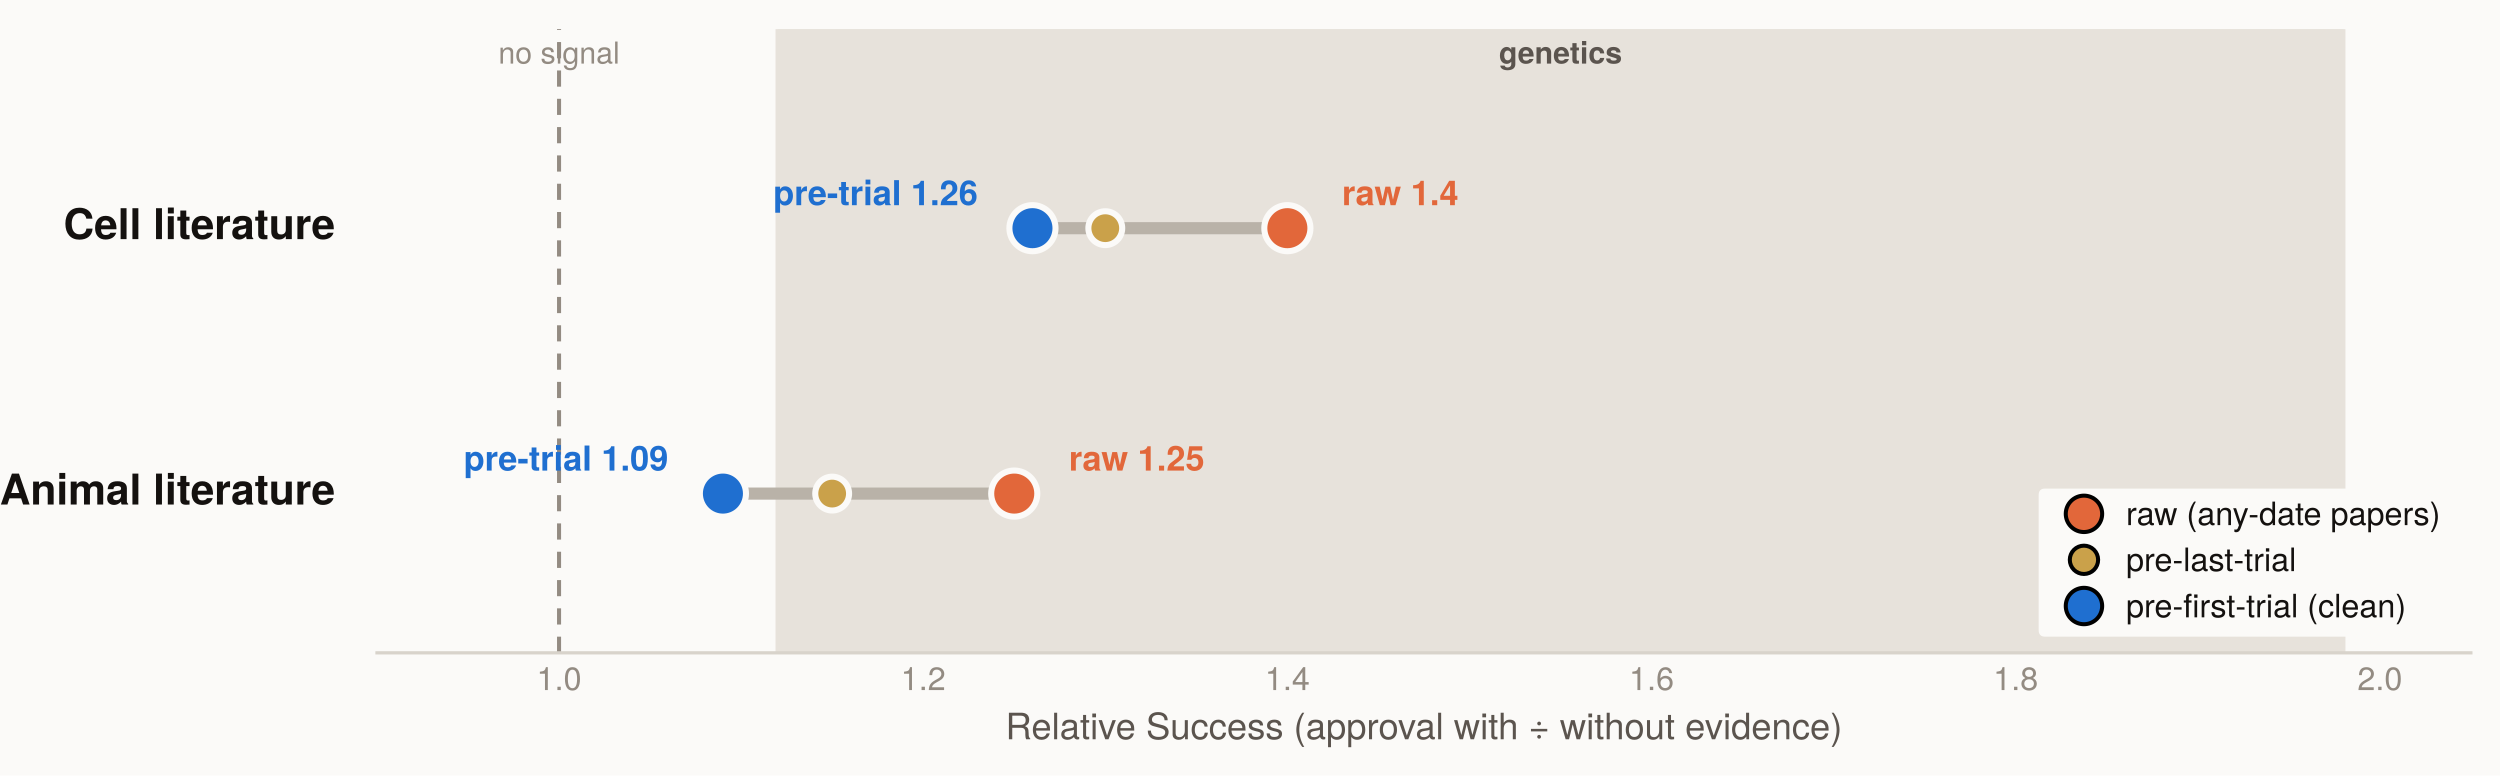
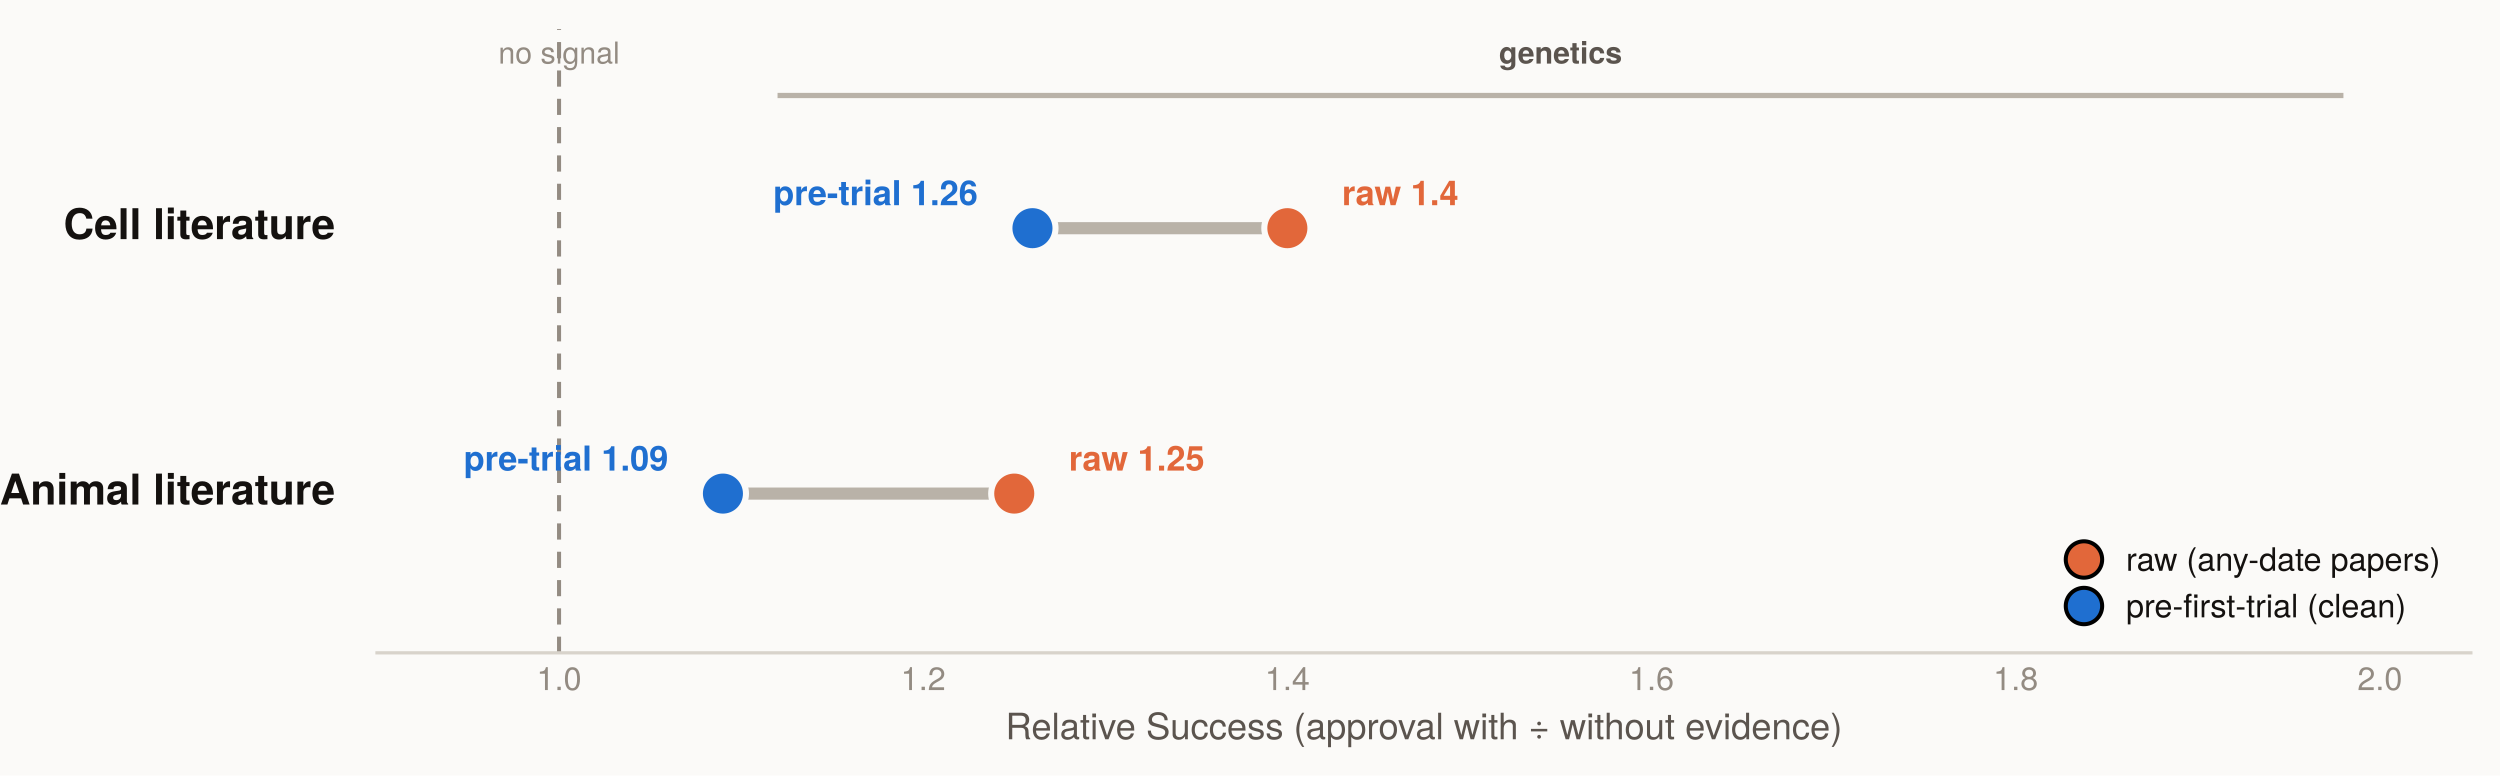
<svg xmlns="http://www.w3.org/2000/svg" xmlns:xlink="http://www.w3.org/1999/xlink" width="618.164pt" height="191.764pt" viewBox="0 0 618.164 191.764" version="1.1">
  <defs>
    <style type="text/css">*{stroke-linejoin: round; stroke-linecap: butt}</style>
  </defs>
  <g id="figure_1">
    <g id="patch_1">
      <path d="M 0 191.764  L 618.164 191.764  L 618.164 0  L 0 0  z " style="fill: #fbfaf8" />
    </g>
    <g id="axes_1">
      <g id="patch_2">
        <path d="M 93.212 161.424  L 610.964 161.424  L 610.964 7.2  L 93.212 7.2  z " style="fill: #fbfaf8" />
      </g>
-       <g id="patch_3">
-         <path d="M 192.261 161.424  L 579.449 161.424  L 579.449 7.2  L 192.261 7.2  z " clip-path="url(#p30edc3299e)" style="fill: #e7e2db; stroke: #e7e2db; stroke-linejoin: miter" />
+       <g id="line2d_1">
+         <path d="M 138.234 161.424  L 138.234 7.2  " clip-path="url(#p949a132ffd)" style="fill: none; stroke-dasharray: 4,3; stroke-dashoffset: 0; stroke: #938b82" />
      </g>
-       <g id="line2d_1">
-         <path d="M 138.234 161.424  L 138.234 7.2  " clip-path="url(#p30edc3299e)" style="fill: none; stroke-dasharray: 4,3; stroke-dashoffset: 0; stroke: #938b82" />
+       <g id="line2d_2">
+         <path d="M 192.261 23.607  L 579.449 23.607  " clip-path="url(#p949a132ffd)" style="fill: none; stroke: #b9b2a8; stroke-width: 1.3" />
      </g>
      <g id="matplotlib.axis_1">
        <g id="xtick_1">
-           <g id="line2d_2" />
+           <g id="line2d_3" />
          <g id="text_1">
            <text style="font-size: 8px; font-family: 'Helvetica Neue'; text-anchor: middle; fill: #938b82" x="138.234" y="170.637" transform="rotate(-0 138.2344 170.6365)">1.0</text>
          </g>
        </g>
        <g id="xtick_2">
-           <g id="line2d_3" />
+           <g id="line2d_4" />
          <g id="text_2">
            <text style="font-size: 8px; font-family: 'Helvetica Neue'; text-anchor: middle; fill: #938b82" x="228.278" y="170.637" transform="rotate(-0 228.2782 170.6365)">1.2</text>
          </g>
        </g>
        <g id="xtick_3">
-           <g id="line2d_4" />
+           <g id="line2d_5" />
          <g id="text_3">
            <text style="font-size: 8px; font-family: 'Helvetica Neue'; text-anchor: middle; fill: #938b82" x="318.322" y="170.637" transform="rotate(-0 318.322 170.6365)">1.4</text>
          </g>
        </g>
        <g id="xtick_4">
-           <g id="line2d_5" />
+           <g id="line2d_6" />
          <g id="text_4">
            <text style="font-size: 8px; font-family: 'Helvetica Neue'; text-anchor: middle; fill: #938b82" x="408.366" y="170.637" transform="rotate(-0 408.3659 170.6365)">1.6</text>
          </g>
        </g>
        <g id="xtick_5">
-           <g id="line2d_6" />
+           <g id="line2d_7" />
          <g id="text_5">
            <text style="font-size: 8px; font-family: 'Helvetica Neue'; text-anchor: middle; fill: #938b82" x="498.41" y="170.637" transform="rotate(-0 498.4097 170.6365)">1.8</text>
          </g>
        </g>
        <g id="xtick_6">
-           <g id="line2d_7" />
+           <g id="line2d_8" />
          <g id="text_6">
            <text style="font-size: 8px; font-family: 'Helvetica Neue'; text-anchor: middle; fill: #938b82" x="588.454" y="170.637" transform="rotate(-0 588.4535 170.6365)">2.0</text>
          </g>
        </g>
        <g id="text_7">
          <text style="font-size: 9px; font-family: 'Helvetica Neue'; text-anchor: middle; fill: #5b544e" x="352.088" y="182.791" transform="rotate(-0 352.0885 182.7912)">Relative Success (approval with ÷ without evidence)</text>
        </g>
      </g>
      <g id="matplotlib.axis_2" />
-       <g id="line2d_8">
-         <path d="M 255.291 56.42  L 318.322 56.42  " clip-path="url(#p30edc3299e)" style="fill: none; stroke: #b9b2a8; stroke-width: 3; stroke-linecap: round" />
+       <g id="line2d_9">
+         <path d="M 255.291 56.42  L 318.322 56.42  " clip-path="url(#p949a132ffd)" style="fill: none; stroke: #b9b2a8; stroke-width: 3; stroke-linecap: round" />
      </g>
-       <g id="line2d_9">
-         <path d="M 178.754 122.048  L 250.789 122.048  " clip-path="url(#p30edc3299e)" style="fill: none; stroke: #b9b2a8; stroke-width: 3; stroke-linecap: round" />
+       <g id="line2d_10">
+         <path d="M 178.754 122.048  L 250.789 122.048  " clip-path="url(#p949a132ffd)" style="fill: none; stroke: #b9b2a8; stroke-width: 3; stroke-linecap: round" />
      </g>
-       <g id="patch_4">
+       <g id="patch_3">
        <path d="M 93.212 161.424  L 610.964 161.424  " style="fill: none; stroke: #d8d3cb; stroke-width: 0.8; stroke-linejoin: miter; stroke-linecap: square" />
      </g>
      <g id="PathCollection_1">
        <defs>
-           <path id="m33b87b866f" d="M 0 5.701  C 1.512 5.701 2.962 5.1 4.031 4.031  C 5.1 2.962 5.701 1.512 5.701 0  C 5.701 -1.512 5.1 -2.962 4.031 -4.031  C 2.962 -5.1 1.512 -5.701 0 -5.701  C -1.512 -5.701 -2.962 -5.1 -4.031 -4.031  C -5.1 -2.962 -5.701 -1.512 -5.701 0  C -5.701 1.512 -5.1 2.962 -4.031 4.031  C -2.962 5.1 -1.512 5.701 0 5.701  z " style="stroke: #fbfaf8; stroke-width: 1.5" />
+           <path id="mc774ace2b0" d="M 0 5.701  C 1.512 5.701 2.962 5.1 4.031 4.031  C 5.1 2.962 5.701 1.512 5.701 0  C 5.701 -1.512 5.1 -2.962 4.031 -4.031  C 2.962 -5.1 1.512 -5.701 0 -5.701  C -1.512 -5.701 -2.962 -5.1 -4.031 -4.031  C -5.1 -2.962 -5.701 -1.512 -5.701 0  C -5.701 1.512 -5.1 2.962 -4.031 4.031  C -2.962 5.1 -1.512 5.701 0 5.701  z " style="stroke: #fbfaf8; stroke-width: 1.5" />
        </defs>
-         <g clip-path="url(#p30edc3299e)">
-           <use xlink:href="#m33b87b866f" x="318.322" y="56.42" style="fill: #e2673a; stroke: #fbfaf8; stroke-width: 1.5" />
+         <g clip-path="url(#p949a132ffd)">
+           <use xlink:href="#mc774ace2b0" x="318.322" y="56.42" style="fill: #e2673a; stroke: #fbfaf8; stroke-width: 1.5" />
        </g>
      </g>
      <g id="PathCollection_2">
        <defs>
-           <path id="me5b660e54c" d="M 0 4.183  C 1.109 4.183 2.174 3.743 2.958 2.958  C 3.743 2.174 4.183 1.109 4.183 0  C 4.183 -1.109 3.743 -2.174 2.958 -2.958  C 2.174 -3.743 1.109 -4.183 0 -4.183  C -1.109 -4.183 -2.174 -3.743 -2.958 -2.958  C -3.743 -2.174 -4.183 -1.109 -4.183 0  C -4.183 1.109 -3.743 2.174 -2.958 2.958  C -2.174 3.743 -1.109 4.183 0 4.183  z " style="stroke: #fbfaf8; stroke-width: 1.5" />
+           <path id="m3786e54742" d="M 0 5.701  C 1.512 5.701 2.962 5.1 4.031 4.031  C 5.1 2.962 5.701 1.512 5.701 0  C 5.701 -1.512 5.1 -2.962 4.031 -4.031  C 2.962 -5.1 1.512 -5.701 0 -5.701  C -1.512 -5.701 -2.962 -5.1 -4.031 -4.031  C -5.1 -2.962 -5.701 -1.512 -5.701 0  C -5.701 1.512 -5.1 2.962 -4.031 4.031  C -2.962 5.1 -1.512 5.701 0 5.701  z " style="stroke: #fbfaf8; stroke-width: 1.5" />
        </defs>
-         <g clip-path="url(#p30edc3299e)">
-           <use xlink:href="#me5b660e54c" x="273.3" y="56.42" style="fill: #caa14a; stroke: #fbfaf8; stroke-width: 1.5" />
-         </g>
-       </g>
-       <g id="PathCollection_3">
-         <defs>
-           <path id="m1f011a822b" d="M 0 5.701  C 1.512 5.701 2.962 5.1 4.031 4.031  C 5.1 2.962 5.701 1.512 5.701 0  C 5.701 -1.512 5.1 -2.962 4.031 -4.031  C 2.962 -5.1 1.512 -5.701 0 -5.701  C -1.512 -5.701 -2.962 -5.1 -4.031 -4.031  C -5.1 -2.962 -5.701 -1.512 -5.701 0  C -5.701 1.512 -5.1 2.962 -4.031 4.031  C -2.962 5.1 -1.512 5.701 0 5.701  z " style="stroke: #fbfaf8; stroke-width: 1.5" />
-         </defs>
-         <g clip-path="url(#p30edc3299e)">
-           <use xlink:href="#m1f011a822b" x="255.291" y="56.42" style="fill: #1f6fd0; stroke: #fbfaf8; stroke-width: 1.5" />
+         <g clip-path="url(#p949a132ffd)">
+           <use xlink:href="#m3786e54742" x="255.291" y="56.42" style="fill: #1f6fd0; stroke: #fbfaf8; stroke-width: 1.5" />
        </g>
      </g>
      <g id="text_8">
        <text style="font-weight: 700; font-size: 8.5px; font-family: 'Helvetica Neue'; text-anchor: start; fill: #e2673a" x="331.829" y="50.743" transform="rotate(-0 331.8286 50.74254)">raw 1.4</text>
      </g>
      <g id="text_9">
        <text style="font-weight: 700; font-size: 8.5px; font-family: 'Helvetica Neue'; text-anchor: end; fill: #1f6fd0" x="241.785" y="50.743" transform="rotate(-0 241.7848 50.74254)">pre-trial 1.26</text>
      </g>
      <g id="text_10">
        <text style="font-weight: 700; font-size: 10.5px; font-family: 'Helvetica Neue'; text-anchor: end; fill: #14110f" x="82.857" y="59.135" transform="rotate(-0 82.85742 59.13484)">Cell literature</text>
      </g>
-       <g id="PathCollection_4">
-         <g clip-path="url(#p30edc3299e)">
-           <use xlink:href="#m33b87b866f" x="250.789" y="122.048" style="fill: #e2673a; stroke: #fbfaf8; stroke-width: 1.5" />
+       <g id="PathCollection_3">
+         <g clip-path="url(#p949a132ffd)">
+           <use xlink:href="#mc774ace2b0" x="250.789" y="122.048" style="fill: #e2673a; stroke: #fbfaf8; stroke-width: 1.5" />
        </g>
      </g>
-       <g id="PathCollection_5">
-         <g clip-path="url(#p30edc3299e)">
-           <use xlink:href="#me5b660e54c" x="205.767" y="122.048" style="fill: #caa14a; stroke: #fbfaf8; stroke-width: 1.5" />
-         </g>
-       </g>
-       <g id="PathCollection_6">
-         <g clip-path="url(#p30edc3299e)">
-           <use xlink:href="#m1f011a822b" x="178.754" y="122.048" style="fill: #1f6fd0; stroke: #fbfaf8; stroke-width: 1.5" />
+       <g id="PathCollection_4">
+         <g clip-path="url(#p949a132ffd)">
+           <use xlink:href="#m3786e54742" x="178.754" y="122.048" style="fill: #1f6fd0; stroke: #fbfaf8; stroke-width: 1.5" />
        </g>
      </g>
      <g id="text_11">
        <text style="font-weight: 700; font-size: 8.5px; font-family: 'Helvetica Neue'; text-anchor: start; fill: #e2673a" x="264.296" y="116.37" transform="rotate(-0 264.2957 116.3698)">raw 1.25</text>
      </g>
      <g id="text_12">
        <text style="font-weight: 700; font-size: 8.5px; font-family: 'Helvetica Neue'; text-anchor: end; fill: #1f6fd0" x="165.248" y="116.37" transform="rotate(-0 165.2475 116.3698)">pre-trial 1.09</text>
      </g>
      <g id="text_13">
        <text style="font-weight: 700; font-size: 10.5px; font-family: 'Helvetica Neue'; text-anchor: end; fill: #14110f" x="82.857" y="124.762" transform="rotate(-0 82.85742 124.7621)">Animal literature</text>
      </g>
      <g id="text_14">
        <text style="font-size: 7.5px; font-family: 'Helvetica Neue'; text-anchor: middle; fill: #938b82" x="138.234" y="15.732" transform="rotate(-0 138.2344 15.73154)">no signal</text>
      </g>
      <g id="text_15">
        <text style="font-weight: 700; font-size: 7.5px; font-family: 'Helvetica Neue'; text-anchor: middle; fill: #5b544e" x="385.855" y="15.732" transform="rotate(-0 385.8549 15.73154)">genetics</text>
      </g>
      <g id="legend_1">
-         <g id="patch_5">
-           <path d="M 505.692 157.424  L 605.364 157.424  Q 606.964 157.424 606.964 155.824  L 606.964 122.408  Q 606.964 120.808 605.364 120.808  L 505.692 120.808  Q 504.092 120.808 504.092 122.408  L 504.092 155.824  Q 504.092 157.424 505.692 157.424  z " style="fill: #fbfaf8" />
+         <g id="patch_4">
+           <path d="M 505.692 157.424  L 605.364 157.424  Q 606.964 157.424 606.964 155.824  L 606.964 133.696  Q 606.964 132.096 605.364 132.096  L 505.692 132.096  Q 504.092 132.096 504.092 133.696  L 504.092 155.824  Q 504.092 157.424 505.692 157.424  z " style="fill: #fbfaf8" />
        </g>
-         <g id="line2d_10">
-           <path d="M 507.292 127.055  L 515.292 127.055  L 523.292 127.055  " style="fill: none; stroke: #000000; stroke-opacity: 0; stroke-width: 1.5; stroke-linecap: square" />
+         <g id="line2d_11">
+           <path d="M 507.292 138.344  L 515.292 138.344  L 523.292 138.344  " style="fill: none; stroke: #000000; stroke-opacity: 0; stroke-width: 1.5; stroke-linecap: square" />
          <defs>
-             <path id="m6d73f49c0d" d="M 0 4.5  C 1.193 4.5 2.338 4.026 3.182 3.182  C 4.026 2.338 4.5 1.193 4.5 0  C 4.5 -1.193 4.026 -2.338 3.182 -3.182  C 2.338 -4.026 1.193 -4.5 0 -4.5  C -1.193 -4.5 -2.338 -4.026 -3.182 -3.182  C -4.026 -2.338 -4.5 -1.193 -4.5 0  C -4.5 1.193 -4.026 2.338 -3.182 3.182  C -2.338 4.026 -1.193 4.5 0 4.5  z " style="stroke: #000000" />
+             <path id="mc415d57889" d="M 0 4.5  C 1.193 4.5 2.338 4.026 3.182 3.182  C 4.026 2.338 4.5 1.193 4.5 0  C 4.5 -1.193 4.026 -2.338 3.182 -3.182  C 2.338 -4.026 1.193 -4.5 0 -4.5  C -1.193 -4.5 -2.338 -4.026 -3.182 -3.182  C -4.026 -2.338 -4.5 -1.193 -4.5 0  C -4.5 1.193 -4.026 2.338 -3.182 3.182  C -2.338 4.026 -1.193 4.5 0 4.5  z " style="stroke: #000000" />
          </defs>
          <g>
-             <use xlink:href="#m6d73f49c0d" x="515.292" y="127.055" style="fill: #e2673a; stroke: #000000" />
+             <use xlink:href="#mc415d57889" x="515.292" y="138.344" style="fill: #e2673a; stroke: #000000" />
          </g>
        </g>
        <g id="text_16">
-           <text style="font-size: 8px; font-family: 'Helvetica Neue'; text-anchor: start; fill: #14110f" x="525.692" y="129.855" transform="rotate(-0 525.692 129.8553)">raw (any-date papers)</text>
-         </g>
-         <g id="line2d_11">
-           <path d="M 507.292 138.424  L 515.292 138.424  L 523.292 138.424  " style="fill: none; stroke: #000000; stroke-opacity: 0; stroke-width: 1.5; stroke-linecap: square" />
-           <defs>
-             <path id="ma2d16e6693" d="M 0 3.5  C 0.928 3.5 1.819 3.131 2.475 2.475  C 3.131 1.819 3.5 0.928 3.5 0  C 3.5 -0.928 3.131 -1.819 2.475 -2.475  C 1.819 -3.131 0.928 -3.5 0 -3.5  C -0.928 -3.5 -1.819 -3.131 -2.475 -2.475  C -3.131 -1.819 -3.5 -0.928 -3.5 0  C -3.5 0.928 -3.131 1.819 -2.475 2.475  C -1.819 3.131 -0.928 3.5 0 3.5  z " style="stroke: #000000" />
-           </defs>
-           <g>
-             <use xlink:href="#ma2d16e6693" x="515.292" y="138.424" style="fill: #caa14a; stroke: #000000" />
-           </g>
-         </g>
-         <g id="text_17">
-           <text style="font-size: 8px; font-family: 'Helvetica Neue'; text-anchor: start; fill: #14110f" x="525.692" y="141.224" transform="rotate(-0 525.692 141.224)">pre-last-trial</text>
+           <text style="font-size: 8px; font-family: 'Helvetica Neue'; text-anchor: start; fill: #14110f" x="525.692" y="141.144" transform="rotate(-0 525.692 141.144)">raw (any-date papers)</text>
        </g>
        <g id="line2d_12">
          <path d="M 507.292 149.848  L 515.292 149.848  L 523.292 149.848  " style="fill: none; stroke: #000000; stroke-opacity: 0; stroke-width: 1.5; stroke-linecap: square" />
          <defs>
-             <path id="m8804c6a7f7" d="M 0 4.5  C 1.193 4.5 2.338 4.026 3.182 3.182  C 4.026 2.338 4.5 1.193 4.5 0  C 4.5 -1.193 4.026 -2.338 3.182 -3.182  C 2.338 -4.026 1.193 -4.5 0 -4.5  C -1.193 -4.5 -2.338 -4.026 -3.182 -3.182  C -4.026 -2.338 -4.5 -1.193 -4.5 0  C -4.5 1.193 -4.026 2.338 -3.182 3.182  C -2.338 4.026 -1.193 4.5 0 4.5  z " style="stroke: #000000" />
+             <path id="m8470278607" d="M 0 4.5  C 1.193 4.5 2.338 4.026 3.182 3.182  C 4.026 2.338 4.5 1.193 4.5 0  C 4.5 -1.193 4.026 -2.338 3.182 -3.182  C 2.338 -4.026 1.193 -4.5 0 -4.5  C -1.193 -4.5 -2.338 -4.026 -3.182 -3.182  C -4.026 -2.338 -4.5 -1.193 -4.5 0  C -4.5 1.193 -4.026 2.338 -3.182 3.182  C -2.338 4.026 -1.193 4.5 0 4.5  z " style="stroke: #000000" />
          </defs>
          <g>
-             <use xlink:href="#m8804c6a7f7" x="515.292" y="149.848" style="fill: #1f6fd0; stroke: #000000" />
+             <use xlink:href="#m8470278607" x="515.292" y="149.848" style="fill: #1f6fd0; stroke: #000000" />
          </g>
        </g>
-         <g id="text_18">
+         <g id="text_17">
          <text style="font-size: 8px; font-family: 'Helvetica Neue'; text-anchor: start; fill: #14110f" x="525.692" y="152.648" transform="rotate(-0 525.692 152.6478)">pre-first-trial (clean)</text>
        </g>
      </g>
    </g>
  </g>
  <defs>
-     <clipPath id="p30edc3299e">
+     <clipPath id="p949a132ffd">
      <rect x="93.212" y="7.2" width="517.752" height="154.224" />
    </clipPath>
  </defs>
</svg>
